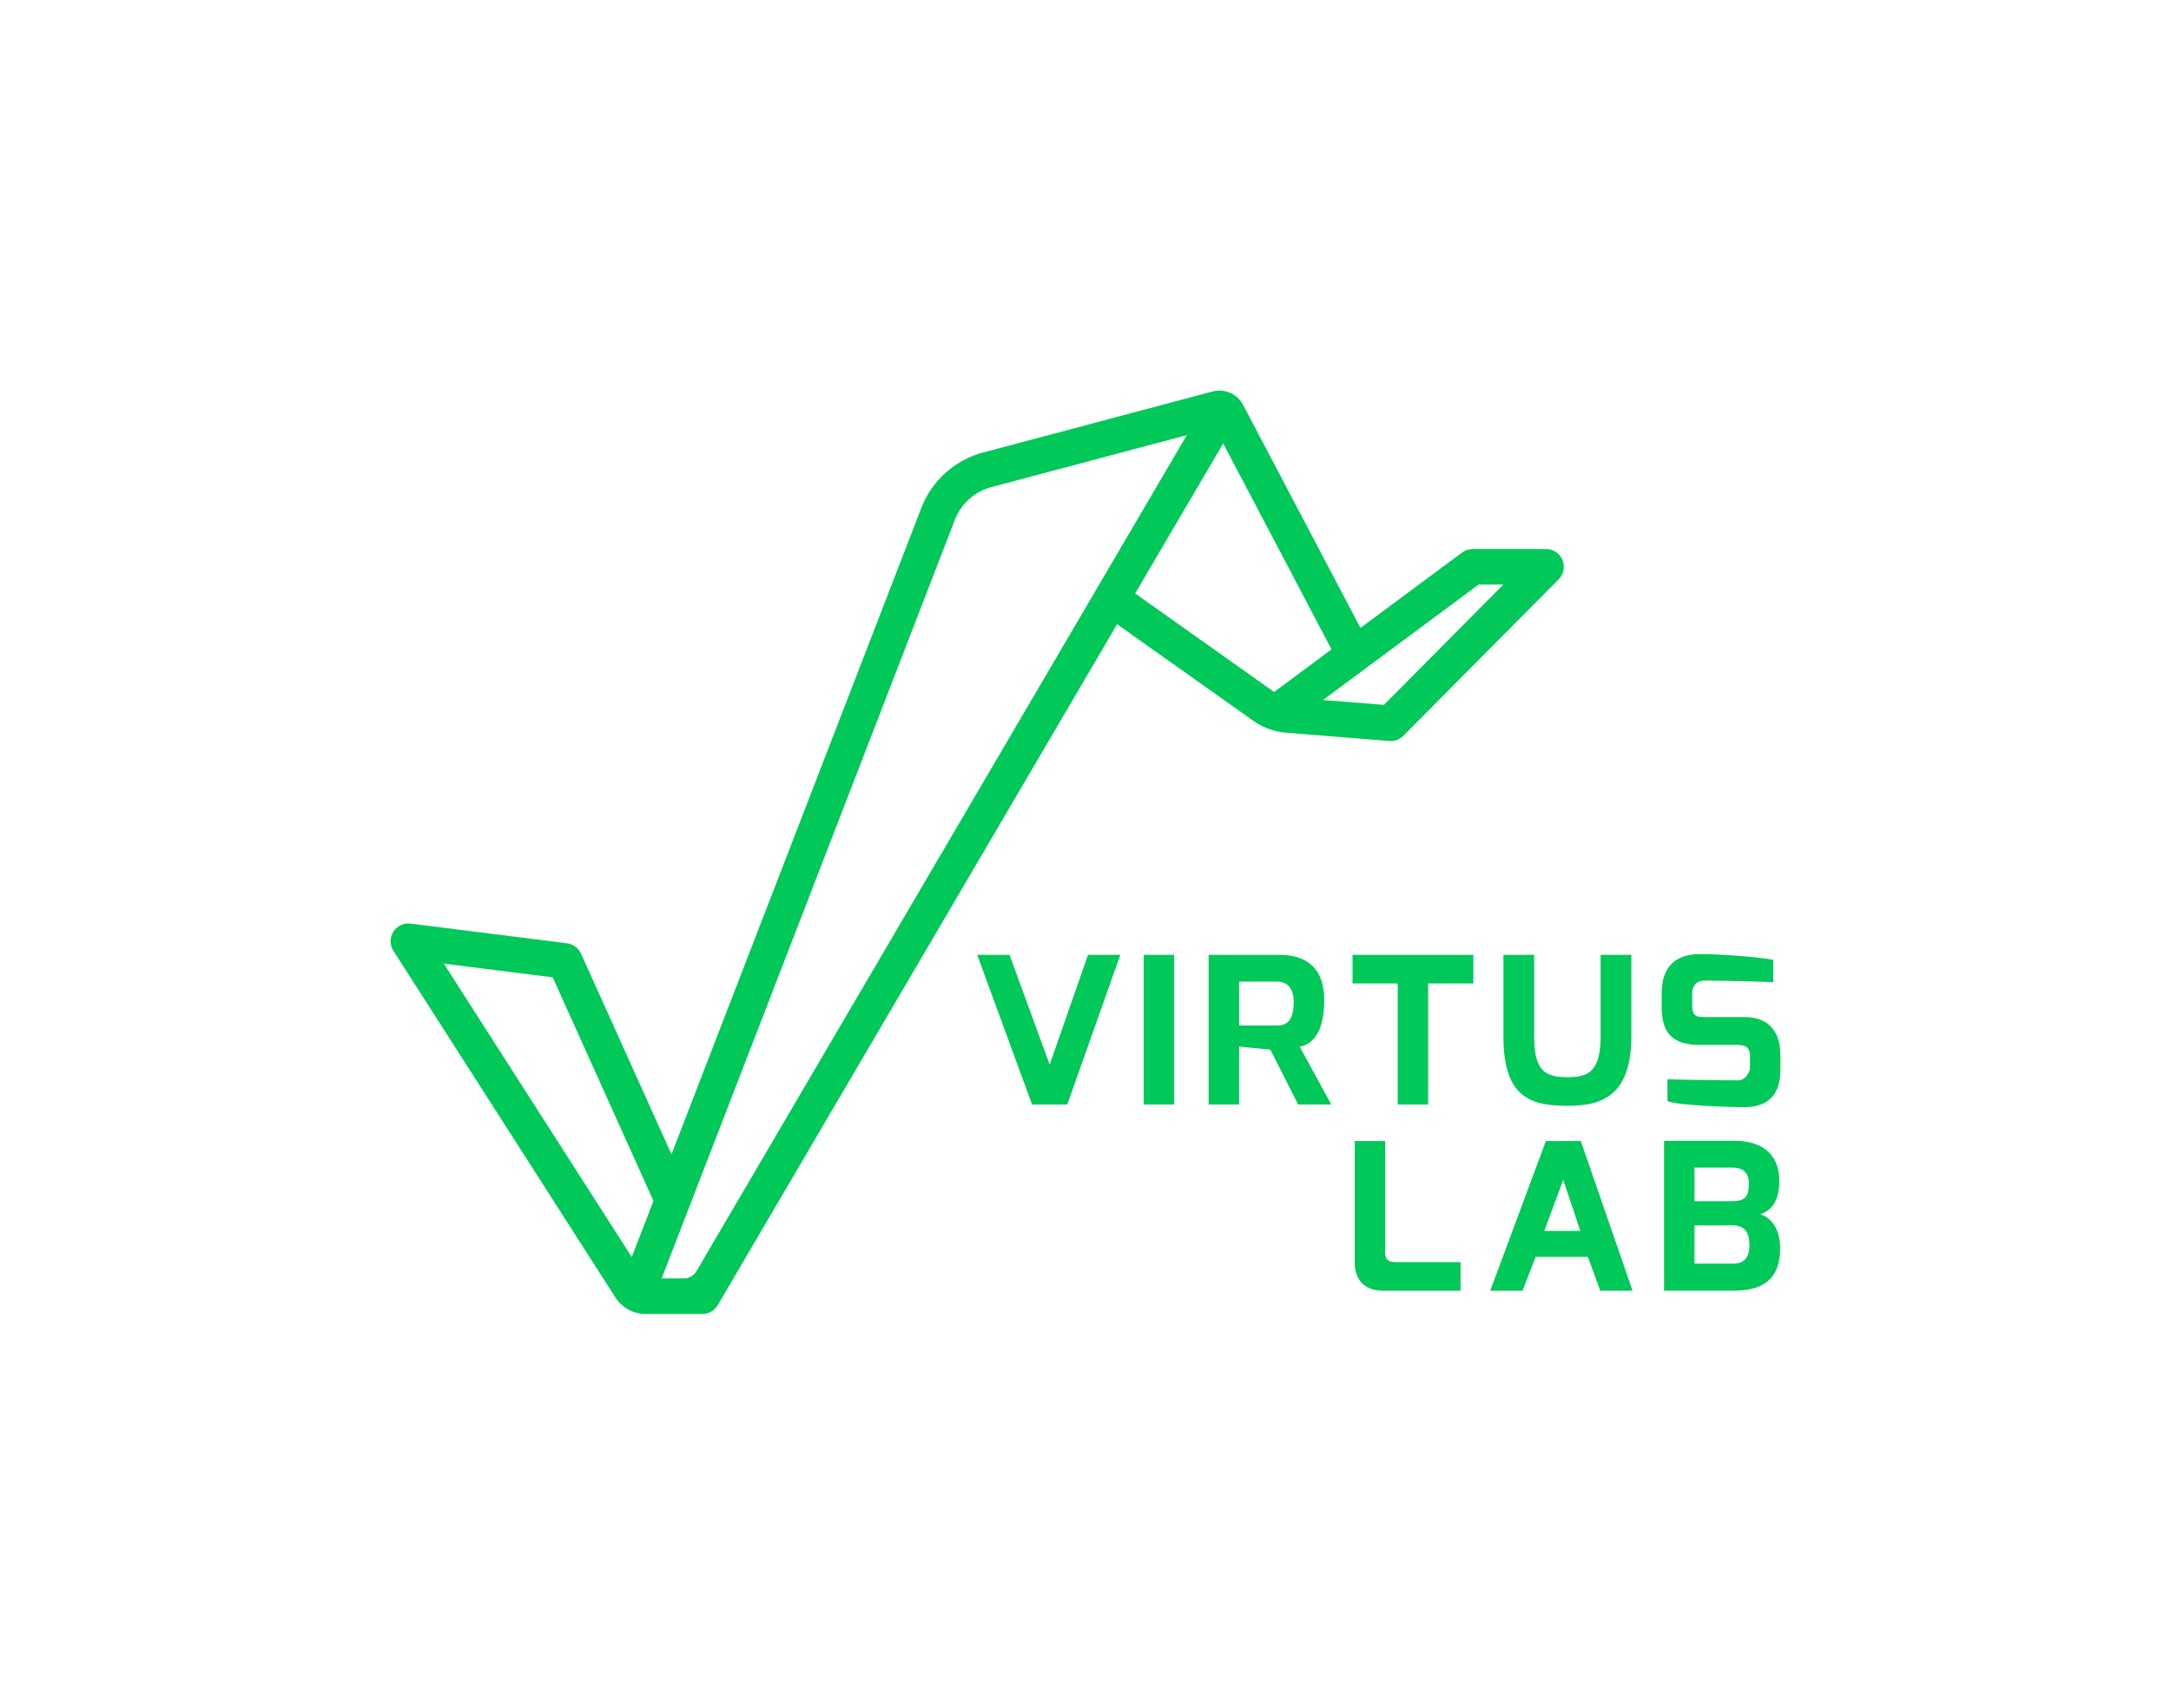
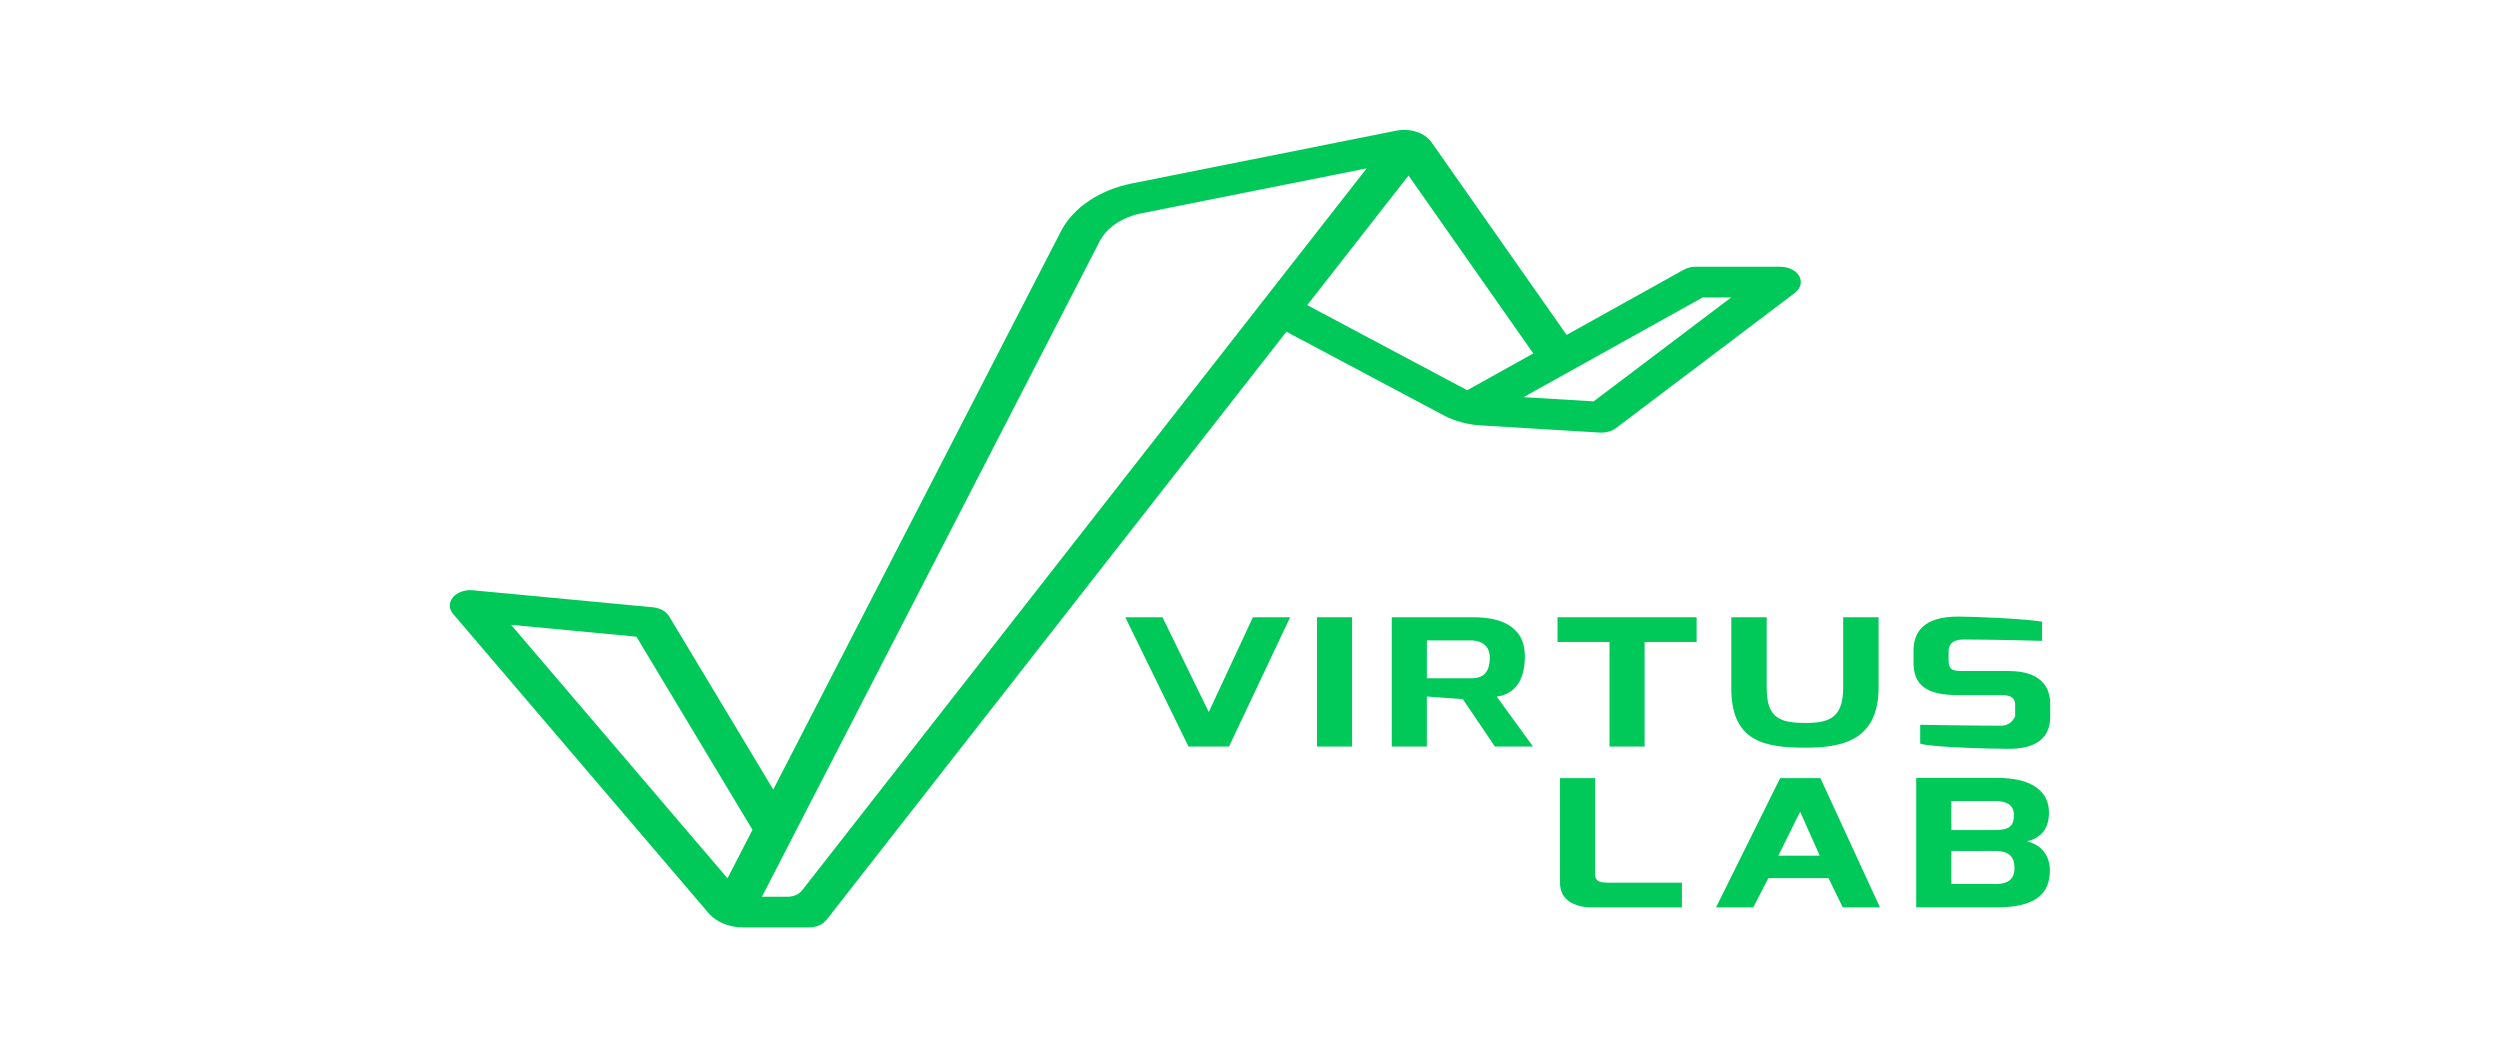
- <svg xmlns="http://www.w3.org/2000/svg" id="Layer_1" viewBox="0 0 1205.08 948.02">
+ <svg xmlns="http://www.w3.org/2000/svg" id="Layer_1" viewBox="0 100 1205.08 511.015">
  <defs>
-     <style>.cls-1{fill:#00c859;stroke-width:0px;}</style>
+     <style>
+       .cls-1 { fill: #00c859; stroke-width: 0px; }
+     </style>
  </defs>
-   <path class="cls-1" d="M866.1,308.74c-1.89-2.57-4.97-3.97-8.15-3.97h-40.48c-2.12,0-4.18.68-5.88,1.94l-56.43,41.87-65.14-123.82c-3.23-6.13-10.27-9.22-16.96-7.44l-127.39,33.89c-15.66,4.17-28.39,15.58-34.23,30.7l-138.71,358.89-50.21-111.41c-1.41-3.13-4.35-5.31-7.77-5.74l-86.83-10.94c-3.8-.48-7.53,1.28-9.58,4.52-2.05,3.24-2.03,7.37.03,10.59l123.24,192.45c3.65,5.7,9.96,9.15,16.73,9.15h31.54c3.5,0,6.74-1.86,8.51-4.88l221.7-378.01,75.72,53.68c5.29,3.75,11.5,6.01,17.97,6.53l57.39,4.61c.26.02.53.03.79.03,2.62,0,5.14-1.04,7.01-2.92l86.21-86.87c3.36-3.39,3.89-8.8.92-12.85ZM350.68,697.83l-104.32-162.9,60.43,7.61,55.94,124.12-12.05,31.17ZM379.62,709.68h-12.35l162.79-421.2c3.43-8.89,10.91-15.59,20.12-18.04l108.6-28.89-272.22,464.16c-1.44,2.46-4.08,3.97-6.93,3.97ZM630.12,329.44l48.85-83.29,60.14,114.34-31.87,23.65-77.12-54.69ZM768.19,391.3l-33.82-2.71,86.36-64.08h13.75l-66.29,66.79Z" />
-   <path class="cls-1" d="M560.36,530.05l22.3,60.93,21.28-60.93h17.93l-29.45,83.09h-19.53l-30.47-83.09h17.93Z" />
-   <path class="cls-1" d="M634.84,530.05h16.91v83.09h-16.91v-83.09Z" />
-   <path class="cls-1" d="M670.89,530.05h39.36c11.66,0,24.78,4.52,24.78,25.07,0,14.14-3.94,24.05-13.56,25.95l17.49,32.07h-18.37l-15.45-30.47c-2.77-.29-17.2-1.6-17.35-1.75v32.22h-16.91v-83.09ZM709.08,569.27c4.52,0,9.04-1.9,9.04-13.26,0-10.35-6.85-11.08-9.04-11.08h-21.28v24.34h21.28Z" />
-   <path class="cls-1" d="M750.77,530.05h67.05v15.89h-25.07v67.2h-16.91v-67.2h-25.07v-15.89Z" />
-   <path class="cls-1" d="M834.55,530.05h17.05v45.19c0,19.39,5.98,22.74,18.8,22.74,11.52,0,18.07-3.5,18.07-22.74v-45.19h17.06v45.19c0,33.96-17.49,38.63-35.13,38.63-19.82,0-36-3.79-35.86-38.63v-45.19Z" />
-   <path class="cls-1" d="M922.38,551.63c0-12.24,4.96-22.01,21.57-22.01,7.58,0,29.44,1.17,40.38,3.21v12.39s-22.74-.87-37.75-.87c-5.83,0-7.29,3.64-7.29,7.58v6.12c0,6.41,2.77,6.56,7.29,6.56h21.72c14.72,0,19.97,9.48,19.97,21.14v8.16c0,16.76-10.06,20.7-19.97,20.7-7,0-37.17-.87-42.71-3.35v-12.1s24.64.58,39.07.58c5.1,0,6.71-6.12,6.71-6.12v-7.29c0-4.23-1.75-6.27-6.71-6.27h-21.14c-15.31,0-21.14-6.85-21.14-20.85v-7.58Z" />
-   <path class="cls-1" d="M751.98,633.43h16.91v61.22c-.15,5.98,2.92,5.98,7.58,5.98h34.26v15.89h-43.15c-9.04,0-15.6-5.1-15.6-15.6v-67.49Z" />
-   <path class="cls-1" d="M858.09,633.43h19.39l28.72,83.09h-17.93l-6.85-18.8h-29.01l-7.29,18.8h-17.93l30.9-83.09ZM877.19,683.28l-9.47-28.28-10.5,28.28h19.97Z" />
-   <path class="cls-1" d="M923.68,633.28h38.92c18.08,0,25.07,9.77,25.07,22.3,0,11.22-4.37,16.47-10.64,18.51,5.54,1.6,11.08,7.43,11.08,18.8,0,15.01-7.14,23.61-25.51,23.61h-38.92v-83.23ZM961.58,666.81c7.29,0,9.18-2.77,9.18-9.77,0-7.58-5.1-8.89-9.18-8.89h-20.99v18.66h20.99ZM961.58,701.5c4.23,0,9.48-1.02,9.48-10.35,0-6.56-2.19-10.93-9.48-10.93,0,0-17.64.15-20.99,0v21.28h20.99Z" />
+   <g transform="scale(1, 0.75)">
+     <path class="cls-1" d="M866.1,308.74c-1.89-2.57-4.97-3.97-8.15-3.97h-40.48c-2.12,0-4.18.68-5.88,1.94l-56.43,41.87-65.14-123.82c-3.23-6.13-10.27-9.22-16.96-7.44l-127.39,33.89c-15.66,4.17-28.39,15.58-34.23,30.7l-138.71,358.89-50.21-111.41c-1.41-3.13-4.35-5.31-7.77-5.74l-86.83-10.94c-3.8-.48-7.53,1.28-9.58,4.52-2.05,3.24-2.03,7.37.03,10.59l123.24,192.45c3.65,5.7,9.96,9.15,16.73,9.15h31.54c3.5,0,6.74-1.86,8.51-4.88l221.7-378.01,75.72,53.68c5.29,3.75,11.5,6.01,17.97,6.53l57.39,4.61c.26.02.53.03.79.03,2.62,0,5.14-1.04,7.01-2.92l86.21-86.87c3.36-3.39,3.89-8.8.92-12.85ZM350.68,697.83l-104.32-162.9,60.43,7.61,55.94,124.12-12.05,31.17ZM379.62,709.68h-12.35l162.79-421.2c3.43-8.89,10.91-15.59,20.12-18.04l108.6-28.89-272.22,464.16c-1.44,2.46-4.08,3.97-6.93,3.97ZM630.12,329.44l48.85-83.29,60.14,114.34-31.87,23.65-77.12-54.69ZM768.19,391.3l-33.82-2.71,86.36-64.08h13.75l-66.29,66.79Z" />
+     <path class="cls-1" d="M560.36,530.05l22.3,60.93,21.28-60.93h17.93l-29.45,83.09h-19.53l-30.47-83.09h17.93Z" />
+     <path class="cls-1" d="M634.84,530.05h16.91v83.09h-16.91v-83.09Z" />
+     <path class="cls-1" d="M670.89,530.05h39.36c11.66,0,24.78,4.52,24.78,25.07,0,14.14-3.94,24.05-13.56,25.95l17.49,32.07h-18.37l-15.45-30.47c-2.77-.29-17.2-1.6-17.35-1.75v32.22h-16.91v-83.09ZM709.08,569.27c4.52,0,9.04-1.9,9.04-13.26,0-10.35-6.85-11.08-9.04-11.08h-21.28v24.34h21.28Z" />
+     <path class="cls-1" d="M750.77,530.05h67.05v15.89h-25.07v67.2h-16.91v-67.2h-25.07v-15.89Z" />
+     <path class="cls-1" d="M834.55,530.05h17.05v45.19c0,19.39,5.98,22.74,18.8,22.74,11.52,0,18.07-3.5,18.07-22.74v-45.19h17.06v45.19c0,33.96-17.49,38.63-35.13,38.63-19.82,0-36-3.79-35.86-38.63v-45.19Z" />
+     <path class="cls-1" d="M922.38,551.63c0-12.24,4.96-22.01,21.57-22.01,7.58,0,29.44,1.17,40.38,3.21v12.39s-22.74-.87-37.75-.87c-5.83,0-7.29,3.64-7.29,7.58v6.12c0,6.41,2.77,6.56,7.29,6.56h21.72c14.72,0,19.97,9.48,19.97,21.14v8.16c0,16.76-10.06,20.7-19.97,20.7-7,0-37.17-.87-42.71-3.35v-12.1s24.64.58,39.07.58c5.1,0,6.71-6.12,6.71-6.12v-7.29c0-4.23-1.75-6.27-6.71-6.27h-21.14c-15.31,0-21.14-6.85-21.14-20.85v-7.58Z" />
+     <path class="cls-1" d="M751.98,633.43h16.91v61.22c-.15,5.98,2.92,5.98,7.58,5.98h34.26v15.89h-43.15c-9.04,0-15.6-5.1-15.6-15.6v-67.49Z" />
+     <path class="cls-1" d="M858.09,633.43h19.39l28.72,83.09h-17.93l-6.85-18.8h-29.01l-7.29,18.8h-17.93l30.9-83.09ZM877.19,683.28l-9.47-28.28-10.5,28.28h19.97Z" />
+     <path class="cls-1" d="M923.68,633.28h38.92c18.08,0,25.07,9.77,25.07,22.3,0,11.22-4.37,16.47-10.64,18.51,5.54,1.6,11.08,7.43,11.08,18.8,0,15.01-7.14,23.61-25.51,23.61h-38.92v-83.23ZM961.58,666.81c7.29,0,9.18-2.77,9.18-9.77,0-7.58-5.1-8.89-9.18-8.89h-20.99v18.66h20.99ZM961.58,701.5c4.23,0,9.48-1.02,9.48-10.35,0-6.56-2.19-10.93-9.48-10.93,0,0-17.64.15-20.99,0v21.28h20.99Z" />
+   </g>
</svg>
